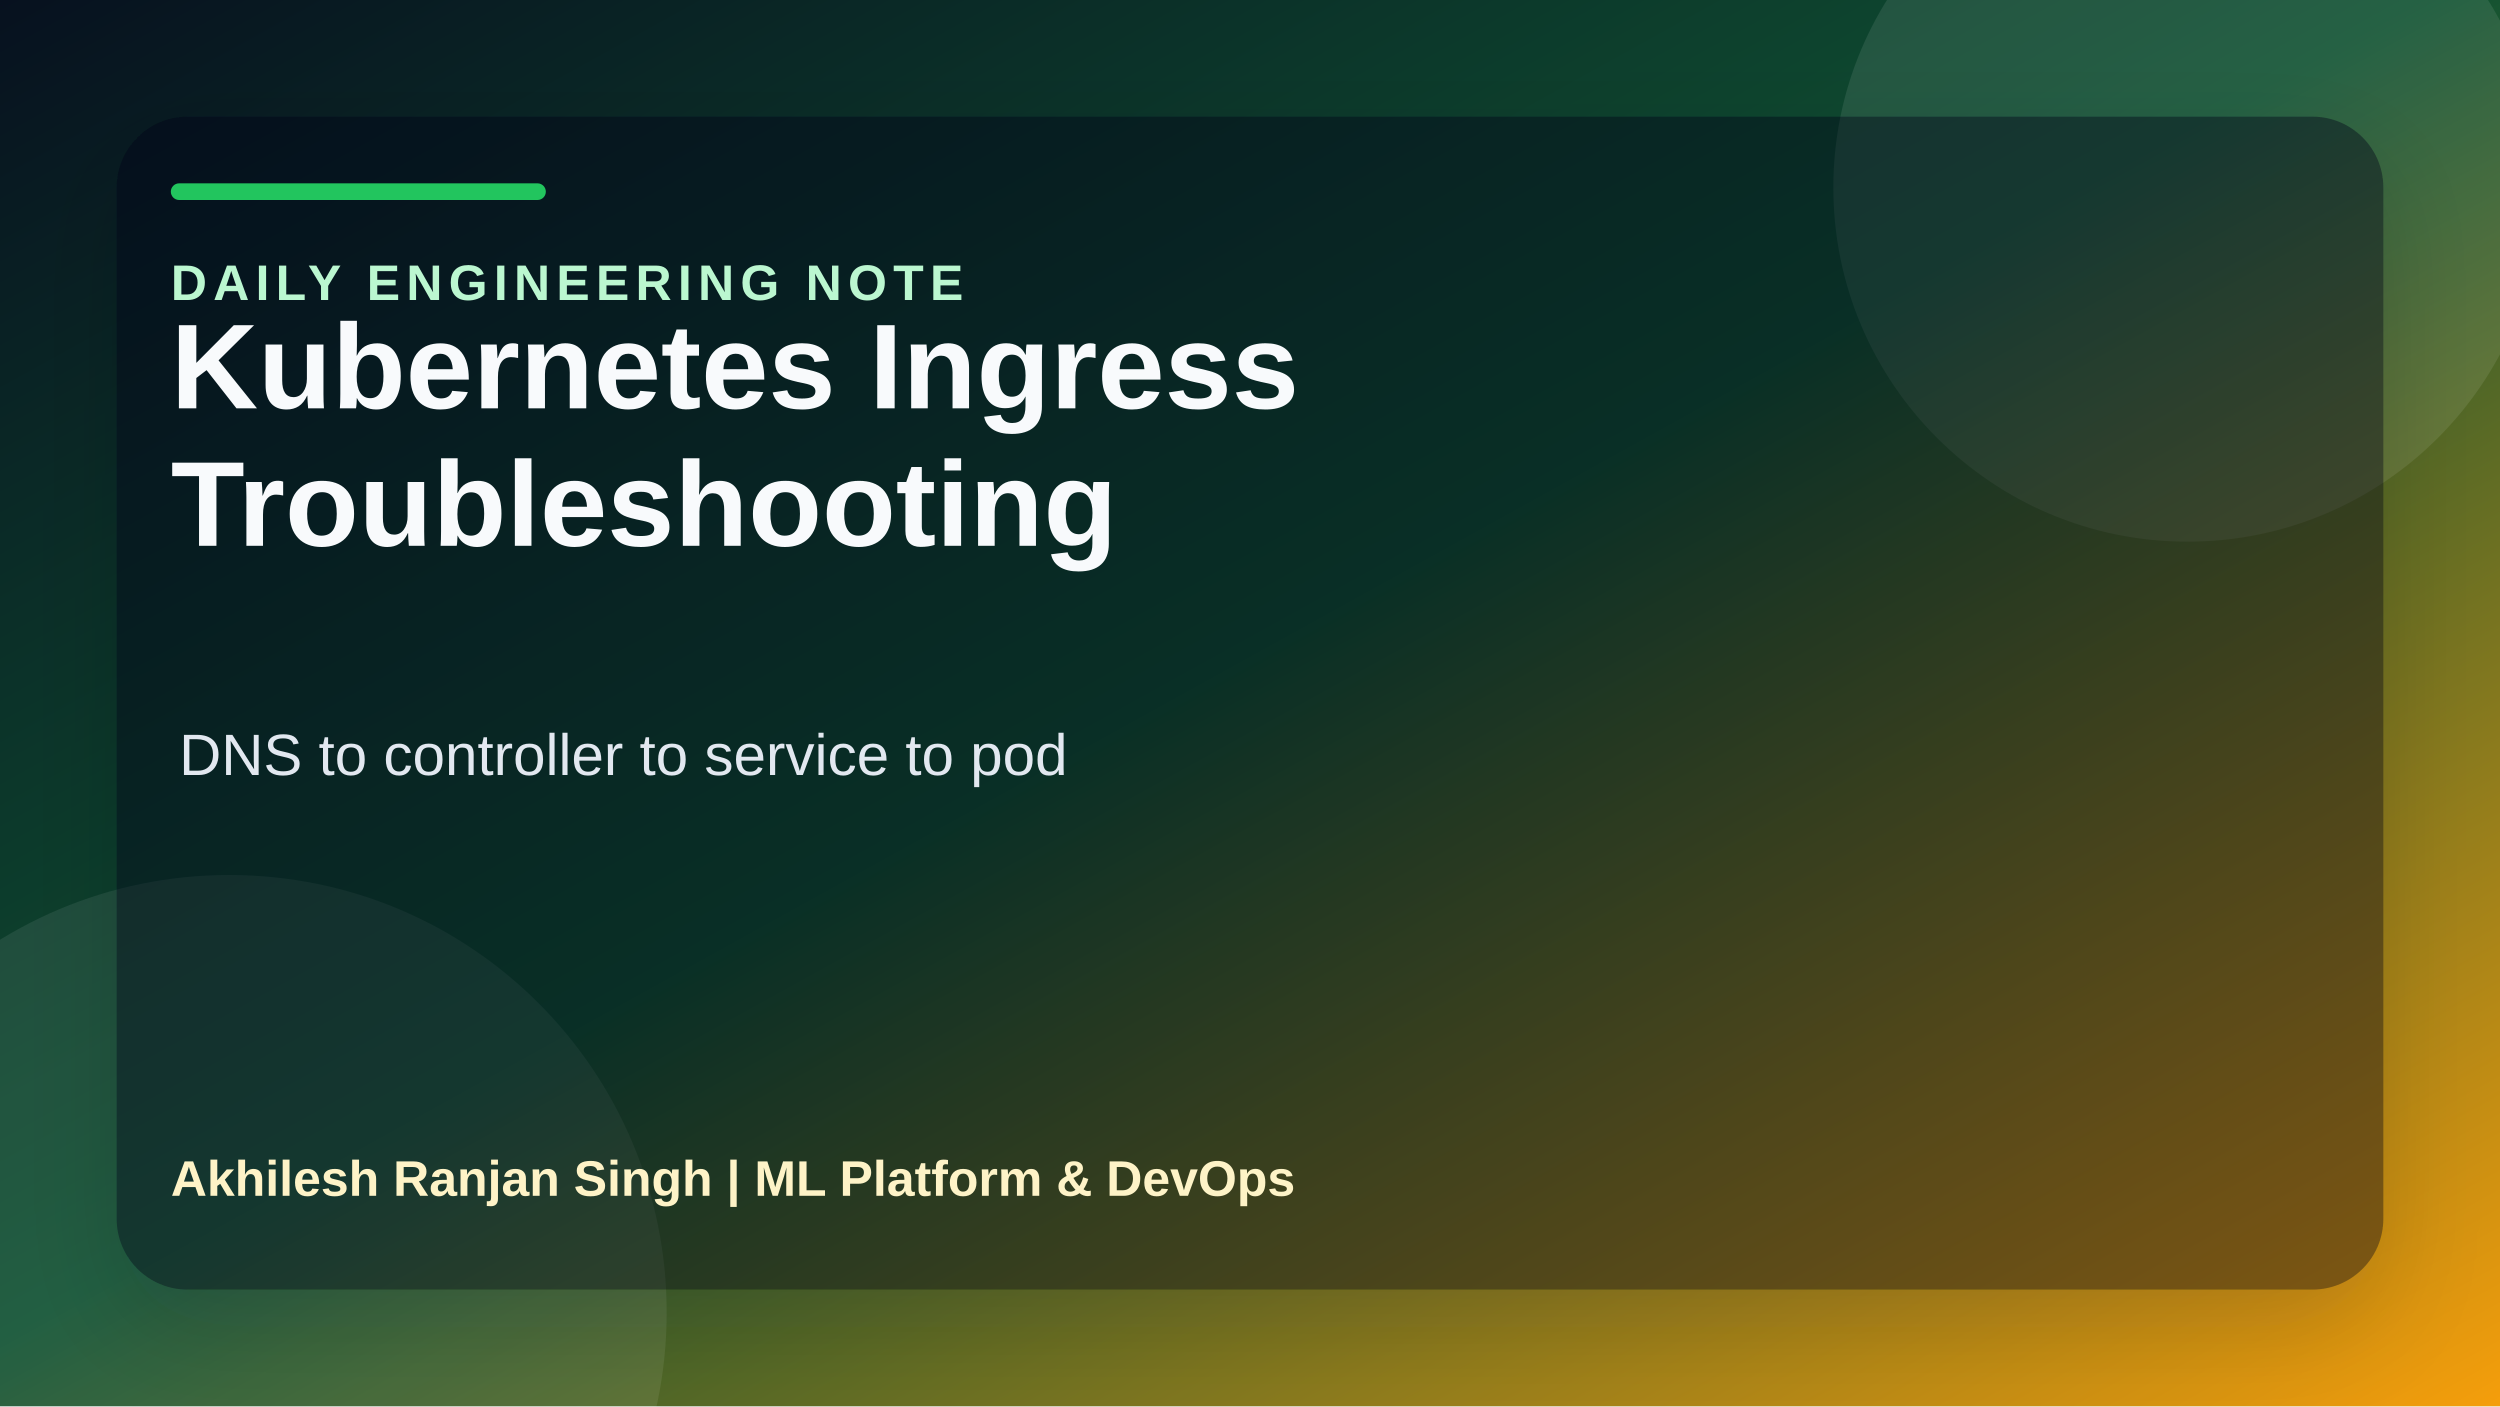
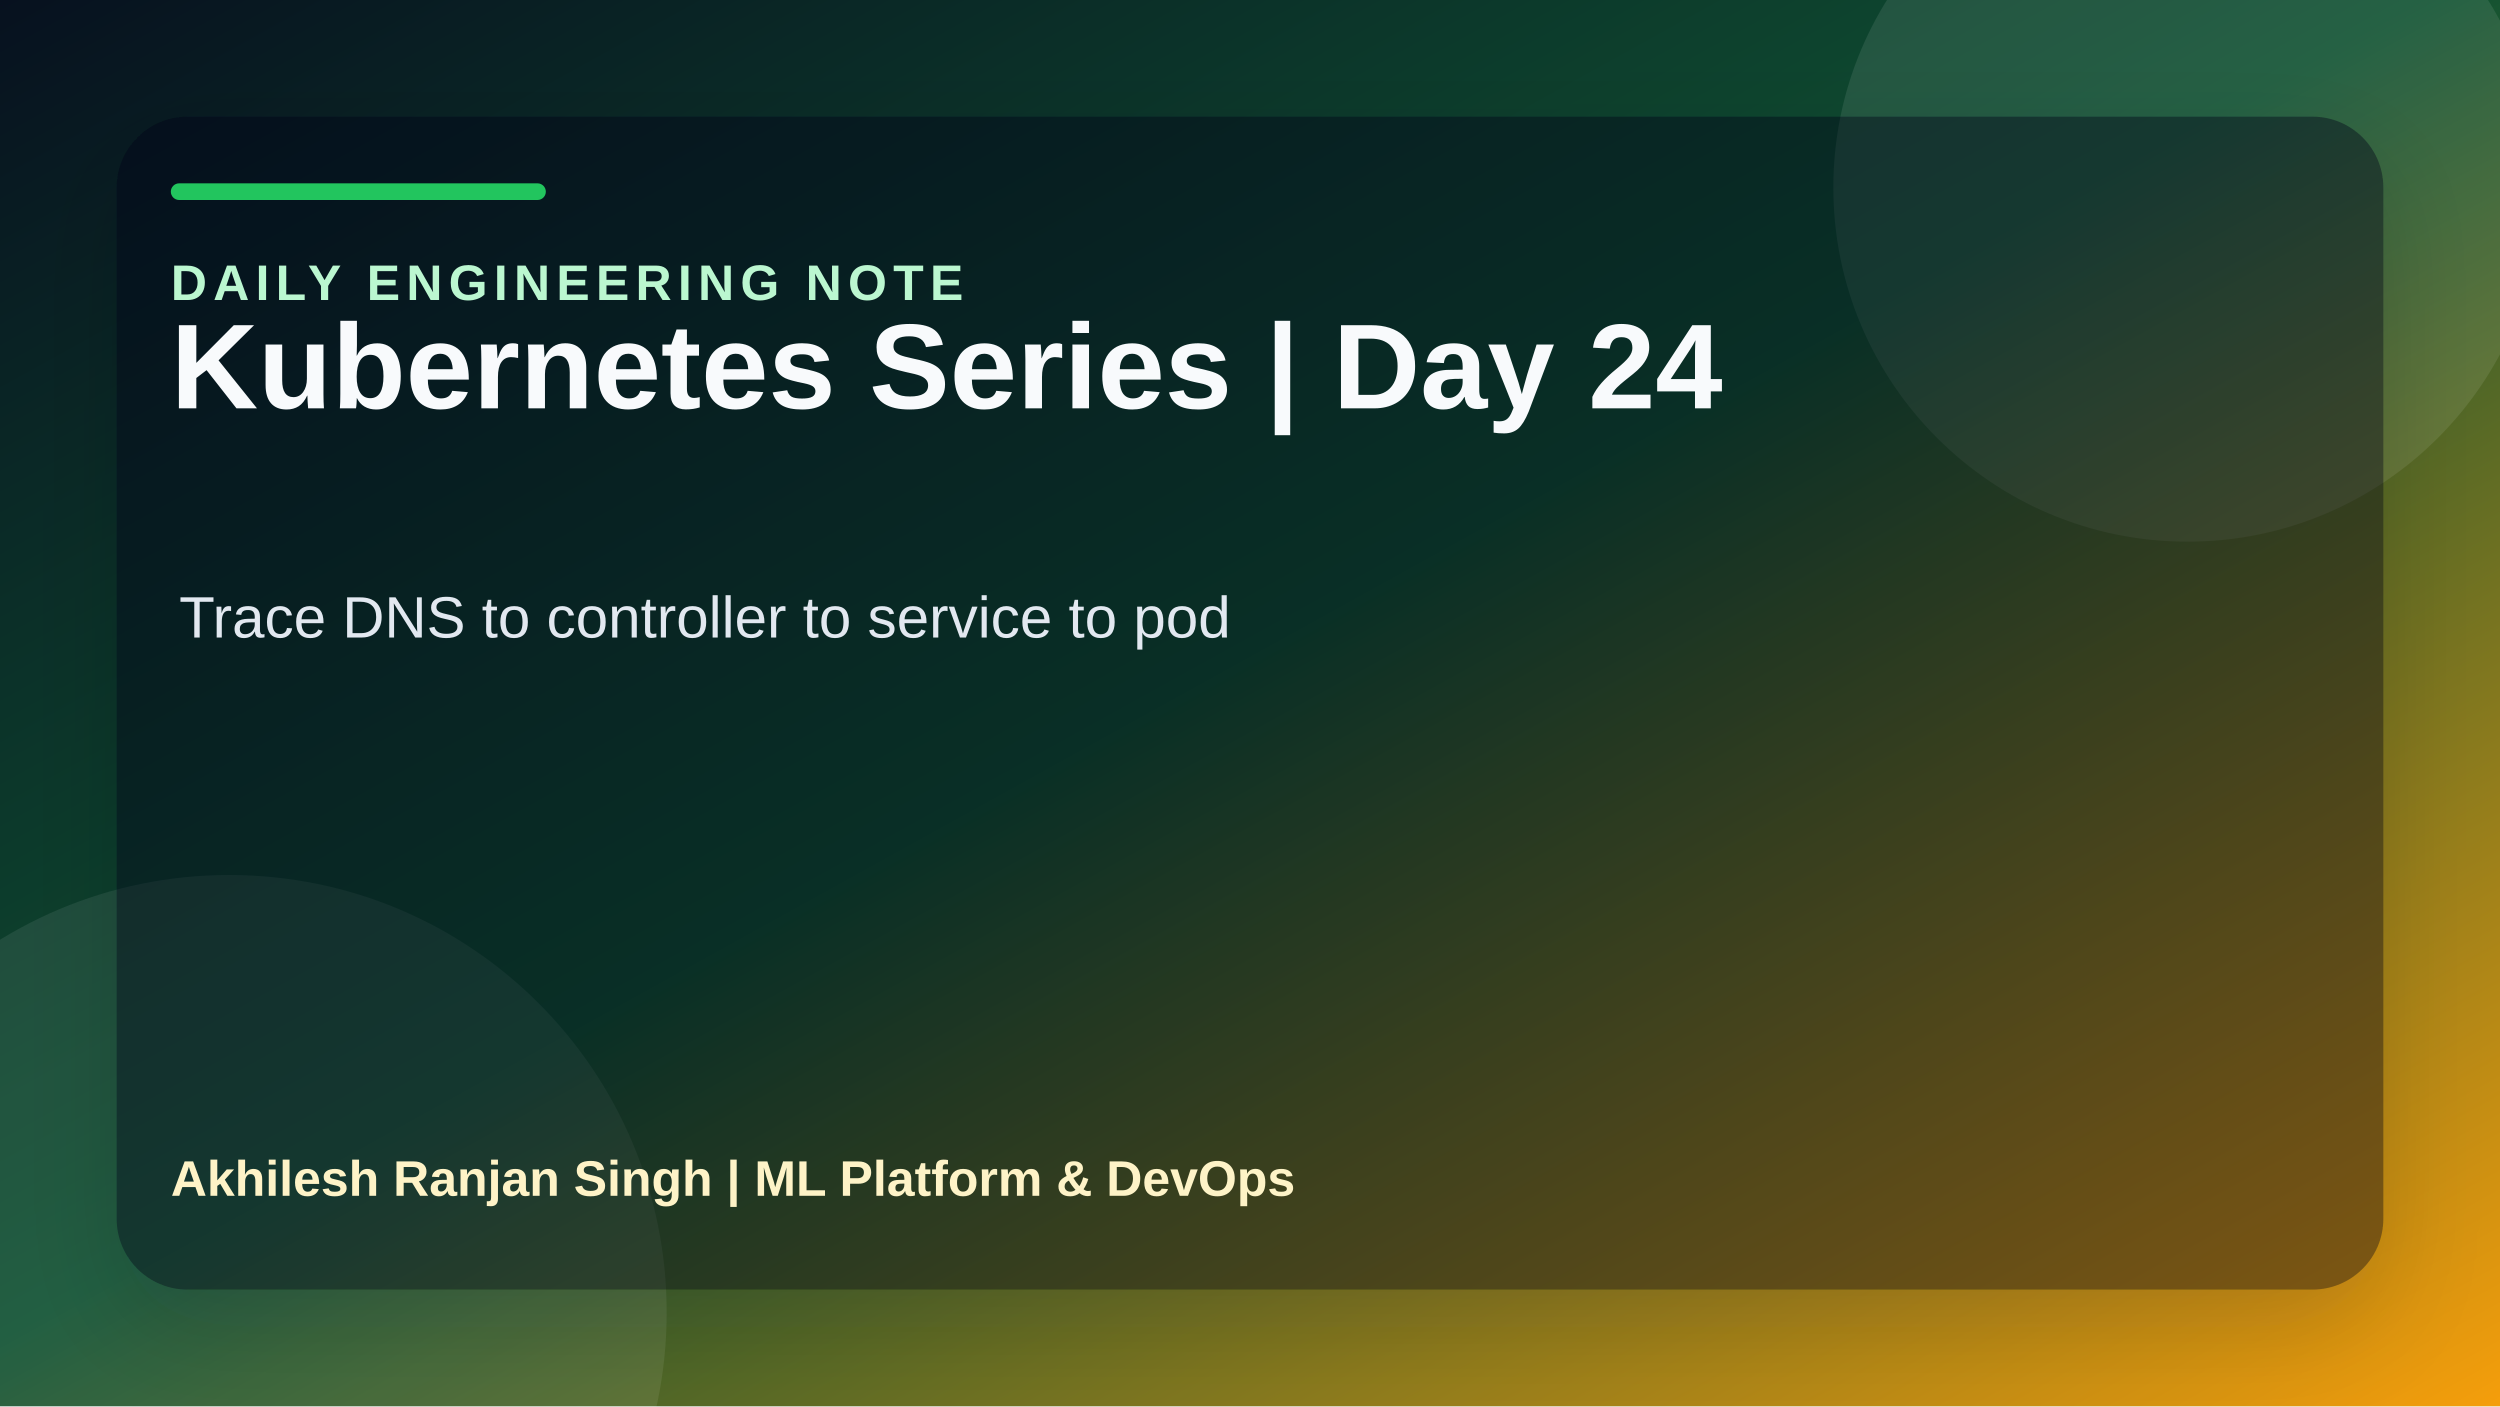
<svg xmlns="http://www.w3.org/2000/svg" width="1200" height="675" viewBox="0 0 1200 675">
  <defs>
    <linearGradient id="bg" x1="0" y1="0" x2="1" y2="1">
      <stop offset="0%" stop-color="#07111f" />
      <stop offset="48%" stop-color="#0f5132" />
      <stop offset="100%" stop-color="#f59e0b" />
    </linearGradient>
    <filter id="shadow" x="-20%" y="-20%" width="140%" height="140%">
      <feDropShadow dx="0" dy="18" stdDeviation="24" flood-color="#020617" flood-opacity="0.35" />
    </filter>
    <style>
      .eyebrow { font: 700 24px Arial, sans-serif; fill: #bbf7d0; letter-spacing: 3px; }
      .title { font: 800 58px Arial, sans-serif; fill: #f8fafc; }
      .subtitle { font: 500 28px Arial, sans-serif; fill: #e2e8f0; }
      .footer { font: 700 24px Arial, sans-serif; fill: #fef3c7; }
    </style>
  </defs>
  <rect width="1200" height="675" fill="url(#bg)" />
  <circle cx="1050" cy="90" r="170" fill="#ffffff" opacity="0.09" />
  <circle cx="110" cy="630" r="210" fill="#ffffff" opacity="0.08" />
  <rect x="56" y="56" width="1088" height="563" rx="34" fill="#020617" opacity="0.42" filter="url(#shadow)" />
  <rect x="82" y="88" width="180" height="8" rx="4" fill="#22c55e" />
  <text x="82" y="144" class="eyebrow">DAILY ENGINEERING NOTE</text>
-   <text x="82" y="196" class="title">Kubernetes Ingress</text>
-   <text x="82" y="262" class="title">Troubleshooting</text>
-   <text x="86" y="372" class="subtitle">DNS to controller to service to pod</text>
+   <text x="82" y="196" class="title">Kubernetes Series | Day 24</text>
+   <text x="86" y="306" class="subtitle">Trace DNS to controller to service to pod</text>
  <text x="82" y="574" class="footer">Akhilesh Ranjan Singh | ML Platform &amp; DevOps</text>
</svg>
